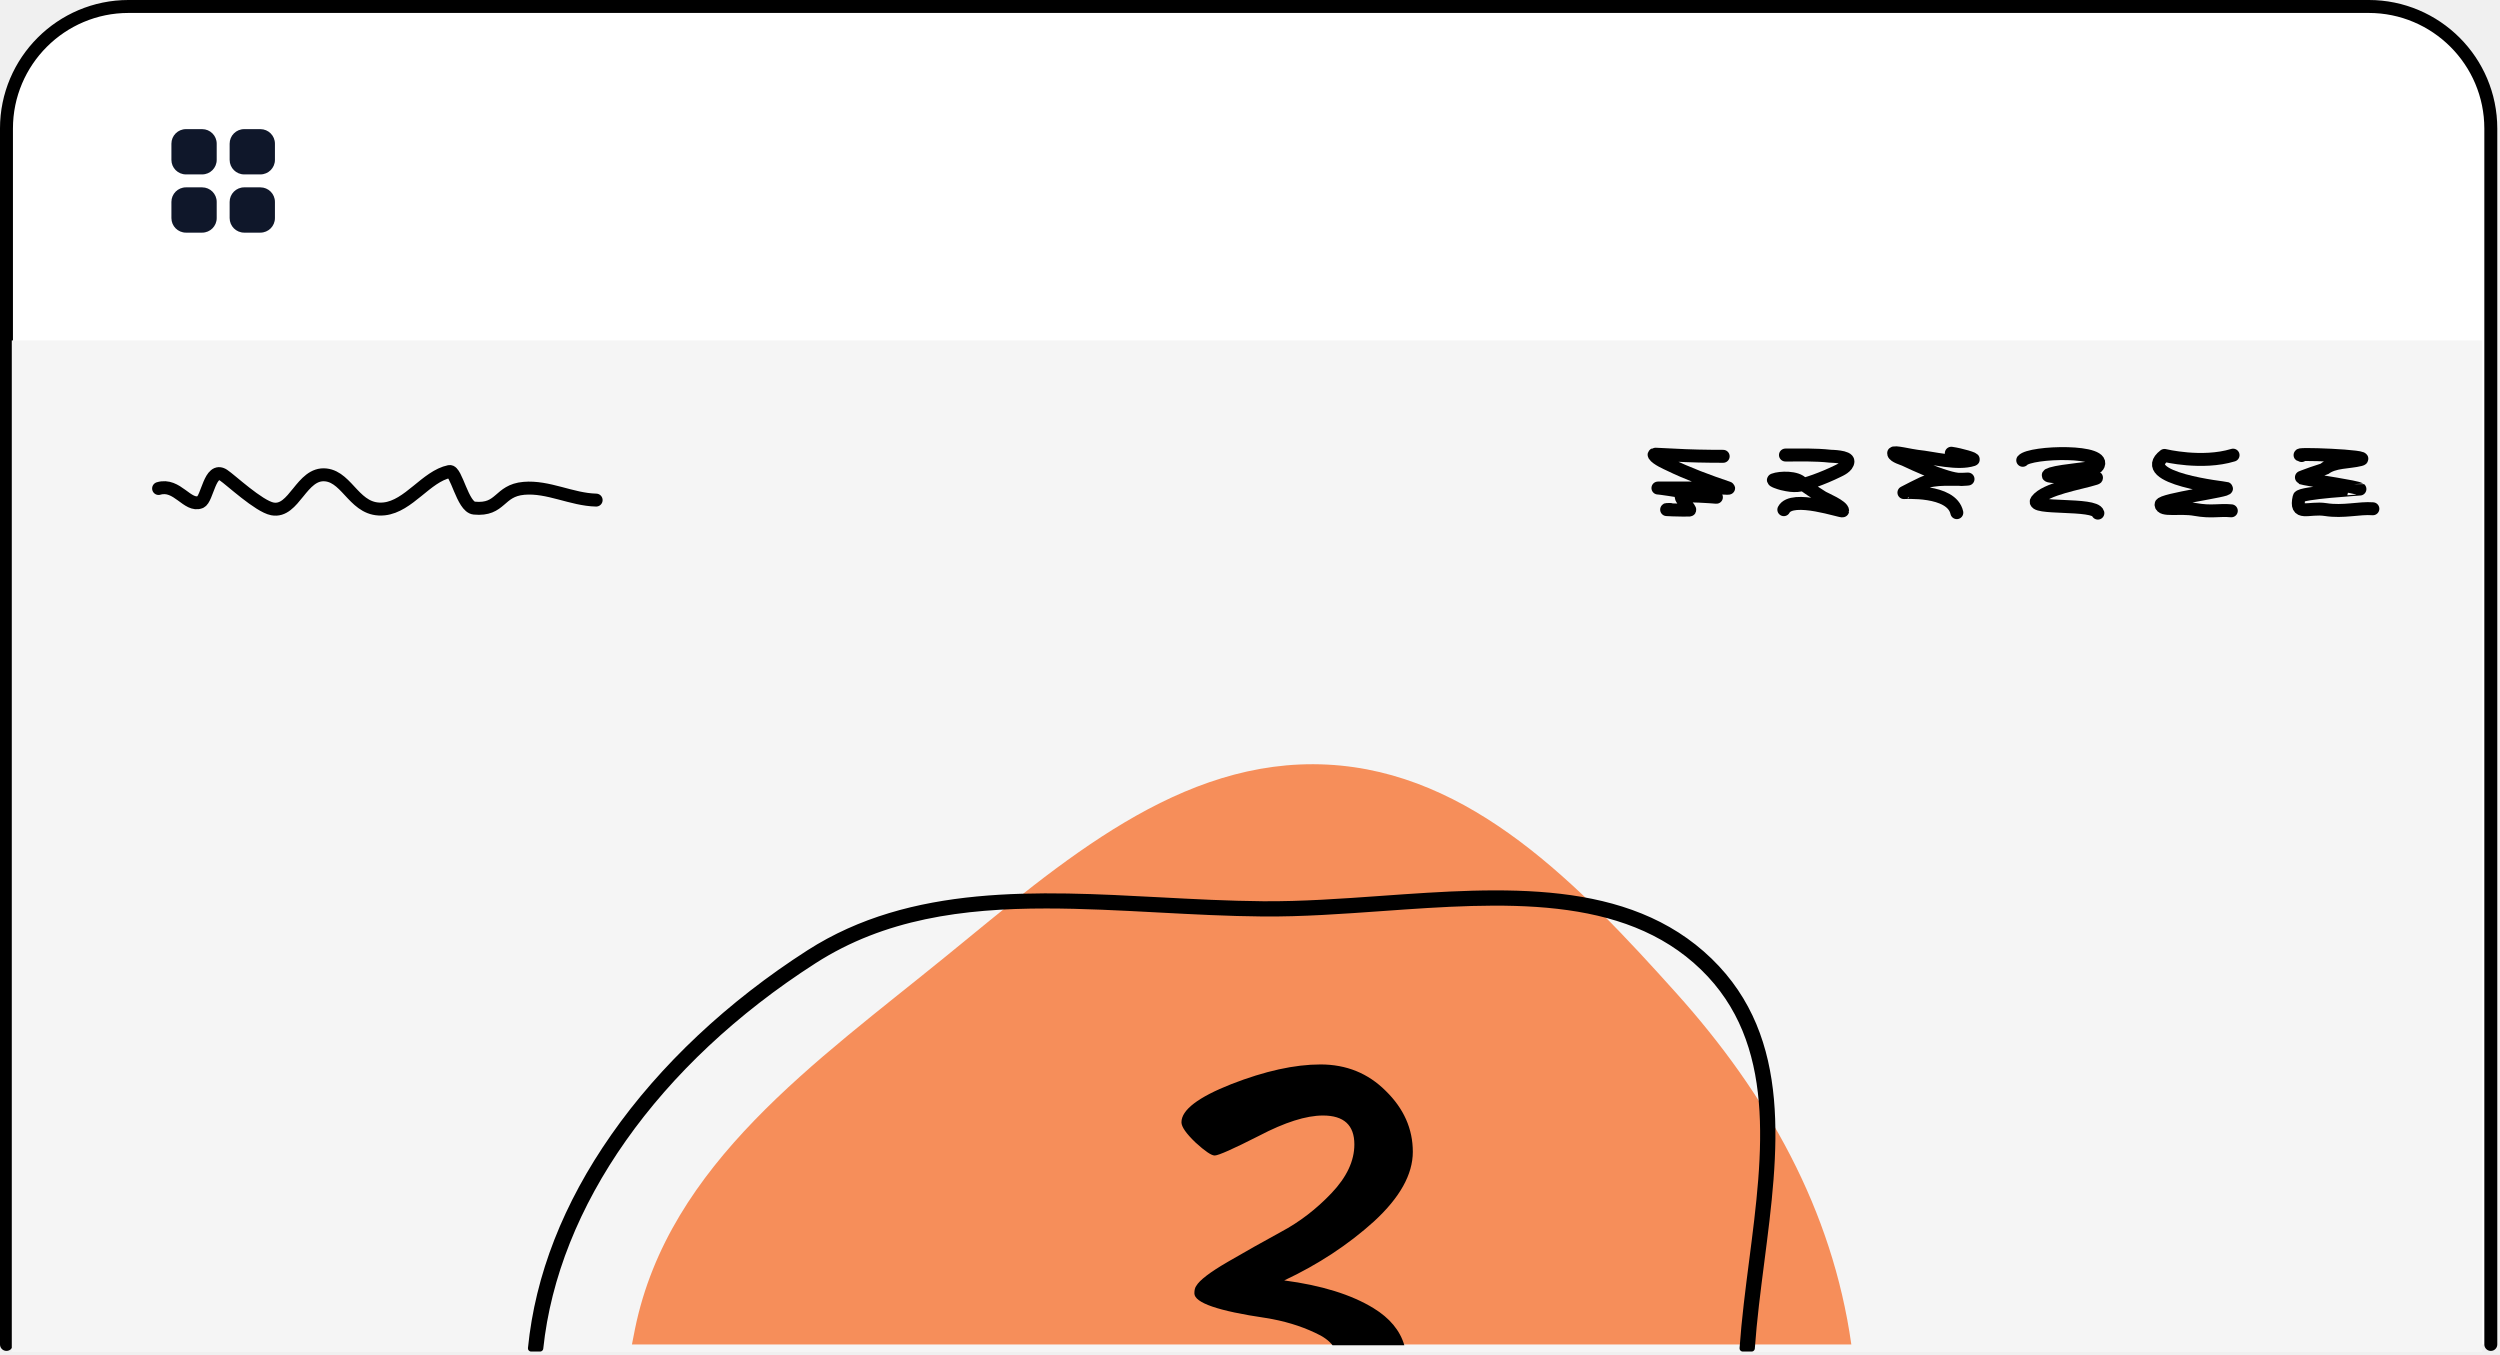
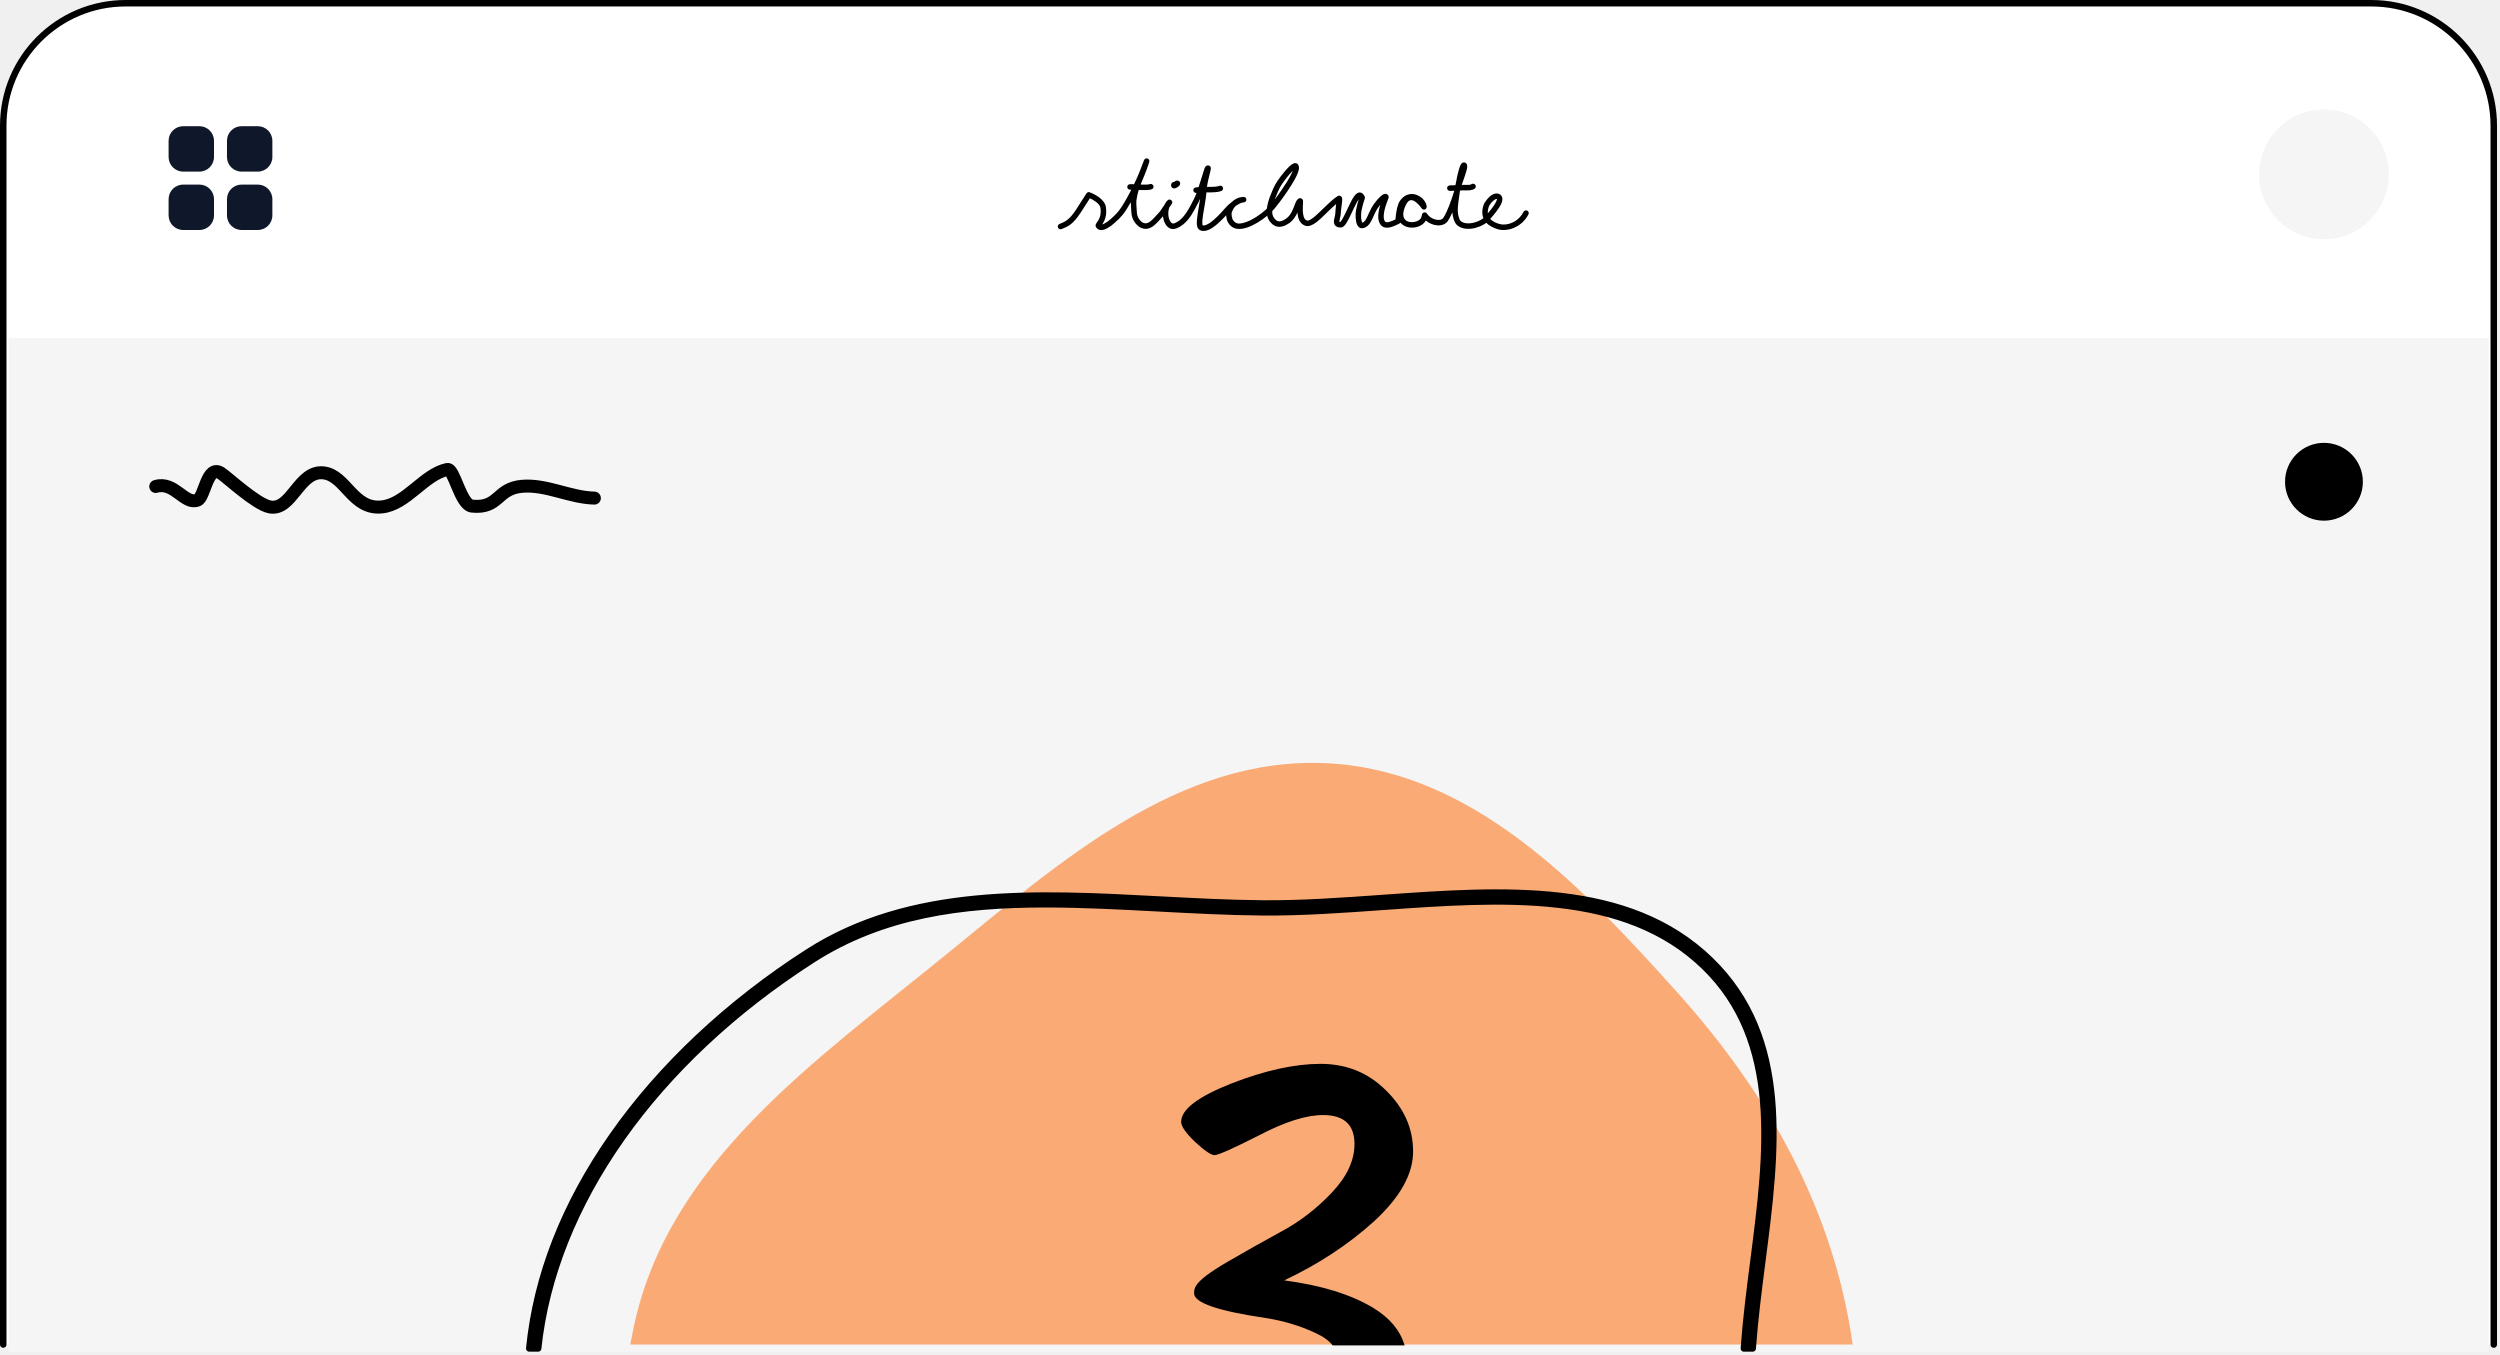
- <svg xmlns="http://www.w3.org/2000/svg" width="100%" height="100%" viewBox="0 0 805 436" version="1.1" xml:space="preserve" style="fill-rule:evenodd;clip-rule:evenodd;stroke-linecap:round;stroke-linejoin:round;stroke-miterlimit:1.5;">
-   <path d="M802.04,432.907l0,-391.505c0,-21.7 -17.618,-39.319 -39.319,-39.319l-721.319,0c-21.7,0 -39.319,17.619 -39.319,39.319l0,391.505" style="fill:#fff;stroke:#000;stroke-width:4.17px;" />
+ <svg xmlns="http://www.w3.org/2000/svg" width="100%" height="100%" viewBox="0 0 803 435" version="1.1" xml:space="preserve" style="fill-rule:evenodd;clip-rule:evenodd;stroke-linecap:round;stroke-linejoin:round;stroke-miterlimit:1.5;">
+   <path d="M800.998,431.866l0,-391.505c0,-21.701 -17.618,-39.319 -39.318,-39.319l-721.319,-0c-21.701,-0 -39.319,17.618 -39.319,39.319l-0,391.505" style="fill:#fff;stroke:#000;stroke-width:2.08px;" />
+   <rect x="2.754" y="108.576" width="796.609" height="325.703" style="fill:#f5f5f5;" />
+   <path d="M50.026,156.252c5.982,-1.797 9.307,6.061 13.445,4.371c2.292,-0.936 3.04,-11.56 7.466,-8.658c2.217,1.454 11.343,10.012 15.715,10.855c7.1,1.371 9.353,-11.808 17.24,-10.939c7.22,0.794 9.378,11.953 18.78,10.939c7.916,-0.854 13.531,-10.472 20.996,-12.028c2.216,-0.462 4.211,11.416 7.989,11.779c8.78,0.846 7.797,-5.661 16.009,-6.373c7.836,-0.68 15.335,3.607 23.249,3.791" style="fill:none;stroke:#000;stroke-width:4.17px;" />
+   <path d="M58.84,40.537c-2.589,0 -4.687,2.099 -4.687,4.688l-0,5.208c-0,2.589 2.098,4.688 4.687,4.688l5.209,-0c2.588,-0 4.687,-2.099 4.687,-4.688l0,-5.208c0,-2.589 -2.099,-4.688 -4.687,-4.688l-5.209,0Zm0,18.75c-2.589,0 -4.687,2.099 -4.687,4.688l-0,5.208c-0,2.589 2.098,4.688 4.687,4.688l5.209,-0c2.588,-0 4.687,-2.099 4.687,-4.688l0,-5.208c0,-2.589 -2.099,-4.688 -4.687,-4.688l-5.209,0Zm18.75,-18.75c-2.589,0 -4.687,2.099 -4.687,4.688l-0,5.208c-0,2.589 2.098,4.688 4.687,4.688l5.209,-0c2.588,-0 4.687,-2.099 4.687,-4.688l0,-5.208c0,-2.589 -2.099,-4.688 -4.687,-4.688l-5.209,0Zm0,18.75c-2.589,0 -4.687,2.099 -4.687,4.688l-0,5.208c-0,2.589 2.098,4.688 4.687,4.688l5.209,-0c2.588,-0 4.687,-2.099 4.687,-4.688l0,-5.208c0,-2.589 -2.099,-4.688 -4.687,-4.688l-5.209,0Z" style="fill:#0f172a;" />
+   <path d="M202.443,431.866c0.325,-1.726 0.665,-3.451 1.018,-5.165c10.918,-53.071 58.268,-85.748 100.273,-119.963c36.863,-30.024 75.119,-63.987 122.604,-61.579c46.452,2.357 81.222,38.902 112.308,73.494c29.305,32.594 50.33,69.89 56.438,113.213l-392.641,-0Z" style="fill:#faaa75;" />
+   <path d="M169.994,433.121c2.323,-23.293 11.281,-46.21 26.699,-68.245c15.558,-22.247 37.281,-42.664 62.83,-59.047c32.981,-21.147 73.515,-18.992 112.712,-16.909c10.981,0.584 22.331,1.188 33.398,1.279c12.396,0.107 25.563,-0.837 38.299,-1.744c38.857,-2.769 79.03,-5.632 105.435,19.933c25.923,25.098 21.221,61.537 16.674,96.781c-1.19,9.242 -2.411,18.723 -3.069,27.952l-2.837,0c0.658,-9.37 1.898,-18.962 3.106,-28.313c4.455,-34.551 9.058,-70.276 -15.84,-94.389c-25.493,-24.686 -65.036,-21.866 -103.271,-19.143c-12.786,0.911 -26.002,1.862 -38.525,1.751c-11.124,-0.092 -22.509,-0.698 -33.526,-1.282c-12.304,-0.654 -24.411,-1.298 -36.199,-1.298c-27.027,-0 -52.399,3.381 -74.83,17.764c-50.969,32.683 -83.339,78.809 -88.196,124.91l-2.86,0Z" style="fill-rule:nonzero;stroke:#000;stroke-width:2.08px;stroke-linecap:butt;stroke-miterlimit:2;" />
+   <path d="M428.04,432.144c-1.179,-1.546 -3.065,-2.895 -5.658,-4.047c-4.755,-2.246 -10.039,-3.831 -15.851,-4.756c-15.323,-2.245 -22.984,-4.887 -22.984,-7.925c0,-1.057 0.198,-1.849 0.595,-2.378c1.056,-1.849 4.425,-4.425 10.105,-7.727c5.679,-3.302 11.425,-6.539 17.238,-9.709c5.944,-3.17 11.36,-7.331 16.247,-12.482c4.887,-5.152 7.331,-10.37 7.331,-15.653c-0,-6.209 -3.368,-9.313 -10.105,-9.313c-5.416,0 -12.285,2.18 -20.606,6.539c-8.322,4.227 -13.077,6.34 -14.266,6.34c-1.057,0 -3.104,-1.387 -6.143,-4.161c-3.038,-2.906 -4.557,-5.085 -4.557,-6.538c0,-3.963 5.35,-8.058 16.049,-12.285c10.832,-4.227 20.409,-6.34 28.73,-6.34c8.322,-0 15.323,2.84 21.003,8.52c5.812,5.68 8.718,12.218 8.718,19.615c-0,7.265 -4.161,14.729 -12.483,22.39c-8.321,7.529 -17.964,13.87 -28.928,19.021c12.02,1.585 21.597,4.557 28.73,8.916c5.245,3.205 8.562,7.196 9.95,11.973l-23.115,-0Z" style="fill-rule:nonzero;" />
  <g>
-     <path d="M748.147,145.696c-3.237,-0.606 16.317,0.102 13.116,0.917c-2.563,0.654 -5.888,0.372 -7.989,2.045c-0.081,0.064 -5.497,1.952 -5.36,2.002c0.675,0.242 4.465,0.816 7.832,1.381c2.619,0.44 4.983,0.875 5.427,1.144c0.049,0.03 -13.349,0.78 -13.582,1.793c-1.012,4.398 2.103,2.192 5.929,2.79c3.96,0.619 7.505,-0.416 10.545,-0.18" style="fill:none;stroke:#000;stroke-width:4.17px;" />
-     <path d="M732.829,145.606c-6.941,2.119 -15.321,0.064 -15.321,0.064c-6.68,5.16 13.67,7.295 13.797,7.348c1.117,0.459 -14.616,2.52 -14.573,3.617c0.061,1.554 4.069,0.471 7.631,1.108c3.688,0.661 5.244,0.048 8.074,0.3" style="fill:none;stroke:#000;stroke-width:4.17px;" />
-     <path d="M685.836,146.759c1.679,-1.973 19.414,-2.45 16.719,1.371c-0.22,0.312 -7.877,0.858 -10.341,1.627c-4.201,1.313 12.429,0.24 9.845,1.066c-3.441,1.1 -11.158,2.262 -13.101,4.904c-1.559,2.12 13.016,0.508 13.664,2.831" style="fill:none;stroke:#000;stroke-width:4.17px;" />
-     <path d="M669.876,145.179c2.142,0.31 5.388,1.262 4.863,1.433c-3.459,1.126 -8.888,-0.393 -12.448,-0.751c-1.32,-0.133 -5.456,-1.165 -5.312,-0.633c0.188,0.69 2.057,1.208 2.471,1.403c3.04,1.433 6.314,2.885 9.463,3.823c1.092,0.325 2.132,0.574 3.252,0.595c0.47,0.009 1.872,-0.139 1.404,-0.102c-3.081,0.241 -7.3,-0.393 -10.177,0.961c-0.644,0.303 -3.482,1.708 -4.105,2.063c-0.078,0.044 10.655,-0.798 11.822,4.485" style="fill:none;stroke:#000;stroke-width:4.17px;" />
-     <path d="M632.822,145.582c3.328,-0 6.663,-0.106 9.985,0.26c0.317,0.034 4.044,0.044 3.979,1.171c-0.07,1.215 -1.778,1.916 -2.355,2.2c-3.03,1.496 -7.325,3.083 -8.929,3.177c-1.102,0.065 -1.788,-0.004 -3.411,-0.38c-0.465,-0.108 -2.356,-0.719 -1.901,-0.893c1.421,-0.543 5.192,-0.66 6.383,0.791c0.492,0.599 3.353,2.355 4.519,3.112c0.525,0.34 4.52,1.965 4.507,3.025c-0.005,0.361 -11.321,-3.708 -13.143,-0.256" style="fill:none;stroke:#000;stroke-width:4.17px;" />
-     <path d="M618.905,145.867c-3.764,0 -7.491,-0.071 -11.249,-0.285c-1.03,-0.059 -2.061,-0.108 -3.092,-0.15c-0.36,-0.015 -1.25,-0.136 -1.068,0.164c0.534,0.881 2.904,1.902 3.313,2.101c4.18,2.034 8.809,3.752 13.228,5.242c0.444,0.15 -0.941,0.017 -1.411,0.017l-14.297,0c0.925,0 13.609,2.109 13.05,2.06c-1.152,-0.101 -6.576,-0.479 -7.721,-0.226c-0.776,0.172 2.263,3.058 1.723,3.091c-1.086,0.068 -7.481,-0.134 -4.258,-0.134" style="fill:none;stroke:#000;stroke-width:4.17px;" />
+     <g>
+       <path d="M364.242,59.193c-0.229,-0.033 -0.478,-0.063 -1.317,-0.031c-0.487,0.018 -0.867,0.429 -0.849,0.916c0.018,0.487 0.429,0.867 0.916,0.849c0.149,-0.006 0.279,-0.01 0.394,-0.012c-1.227,2.416 -2.919,5.507 -4.277,7.106c-0.69,0.813 -2.065,2.22 -3.416,3.185c-0.583,0.417 -1.153,0.755 -1.652,0.88l0.045,-0.067c0.668,-1.02 1.568,-2.787 1.121,-5.548c-0.197,-1.216 -1.088,-2.272 -2.139,-3.064c-1.406,-1.06 -3.045,-1.653 -3.045,-1.653c-0.389,-0.141 -0.825,0.008 -1.046,0.359c-0,-0 -1.645,2.602 -3.26,5.097c-2.276,3.515 -3.677,4.032 -5.411,4.735c-0.451,0.183 -0.669,0.699 -0.486,1.15c0.183,0.452 0.698,0.67 1.15,0.487c1.989,-0.807 3.617,-1.378 6.229,-5.413c1.135,-1.752 2.284,-3.558 2.871,-4.482c0.514,0.235 1.256,0.618 1.935,1.13c0.682,0.514 1.331,1.147 1.459,1.936c0.445,2.752 -0.824,4.244 -1.254,4.875c-0.178,0.26 -0.265,0.474 -0.293,0.614c-0.056,0.287 0.008,0.517 0.123,0.704c0.595,0.966 1.604,1.179 2.835,0.728c1.901,-0.697 4.502,-3.24 5.58,-4.51c0.855,-1.006 1.84,-2.579 2.768,-4.22c0.006,1.001 0.134,2.471 0.17,3.325c0.107,2.596 1.997,4.512 3.283,4.986c1.54,0.567 2.821,0.124 4.049,-0.871c0.919,-0.745 1.812,-1.832 2.82,-2.908c0.079,0.673 0.241,1.318 0.478,1.879c0.723,1.708 2.086,2.657 3.816,2.009c1.547,-0.579 2.805,-1.653 3.848,-2.939c1.452,-1.79 2.48,-3.993 3.355,-5.65c0.145,-0.275 0.298,-0.605 0.455,-0.976c-0.373,2.615 -0.981,5.378 -1.077,7.217c-0.04,0.774 0.013,1.411 0.16,1.859c0.164,0.498 0.446,0.829 0.795,1.019c0.822,0.446 1.86,0.386 2.995,-0.14c1.727,-0.8 3.774,-2.735 5.465,-4.59c0.106,1.474 0.581,2.796 1.946,3.748c1.172,0.816 2.914,0.802 4.805,0.167c2.212,-0.743 4.658,-2.292 6.439,-3.784c0.111,0.508 0.292,0.986 0.557,1.414c0.742,1.2 1.605,1.807 2.49,2.038c1.284,0.335 2.696,-0.144 4.05,-1.089c1.242,-0.867 2.041,-2.149 2.618,-3.387c0.027,0.356 0.069,0.704 0.129,1.025c0.29,1.549 1.048,2.84 2.527,3.246c0.913,0.251 2.094,-0.16 3.367,-1.114c1.909,-1.429 4.206,-4.071 6.408,-5.892c-0.117,0.976 -0.247,2.208 -0.27,2.99c-0.021,0.737 -0.372,1.626 -0.438,2.333c-0.058,0.626 0.067,1.156 0.387,1.545c0.307,0.372 0.83,0.679 1.756,0.68c0.306,0.001 0.645,-0.109 0.983,-0.382c0.28,-0.227 0.589,-0.599 0.9,-1.089c0.976,-1.534 2.117,-4.386 3.183,-6.363c0.262,-0.486 0.517,-0.914 0.766,-1.243c-0.243,0.768 -0.628,2.087 -0.865,3.378c-0.299,1.635 -0.167,3.77 0.353,4.84c0.404,0.831 1.036,1.179 1.73,1.074c1.179,-0.178 1.984,-0.921 2.635,-2.027c0.745,-1.262 1.284,-3.066 2.389,-4.63c0.196,-0.276 0.429,-0.583 0.68,-0.89c-0.169,0.525 -0.309,1.009 -0.364,1.316c-0.082,0.461 -0.383,1.716 -0.294,2.937c0.071,0.984 0.394,1.934 1.122,2.586c0.545,0.488 1.364,0.64 2.268,0.503c1.571,-0.237 3.42,-1.316 3.42,-1.316c0.123,-0.073 0.225,-0.173 0.298,-0.291c0.043,0.056 0.088,0.111 0.134,0.164c1.351,1.559 3.913,1.829 5.846,1.031c0.951,-0.392 1.735,-1.029 2.186,-1.848c1.101,0.946 2.534,1.501 3.83,1.561c1.361,0.062 2.561,-0.413 3.226,-1.398c0.487,-0.723 0.979,-1.682 1.458,-2.779c0.057,0.646 0.208,1.512 0.462,2.281c0.252,0.766 0.621,1.431 1.046,1.8c1.189,1.033 2.815,1.339 4.455,1.17c1.918,-0.196 3.832,-1.042 4.967,-1.904c0.99,1.05 2.41,1.692 3.743,2.083c2.803,0.823 7.5,-0.429 9.772,-4.782c0.226,-0.432 0.058,-0.966 -0.374,-1.191c-0.432,-0.226 -0.966,-0.058 -1.192,0.374c-1.804,3.458 -5.482,4.558 -7.709,3.904c-1.062,-0.311 -2.238,-0.777 -2.997,-1.634c1.142,-1.286 2.9,-3.391 3.577,-4.968c0.544,-1.266 0.383,-2.294 -0.358,-2.835c-0.667,-0.489 -1.469,-0.495 -2.284,-0.115c-1.363,0.634 -2.768,2.504 -3.079,3.457c-0.575,1.759 -0.495,3.136 -0.057,4.223c-0.862,0.731 -2.534,1.462 -4.189,1.632c-1.141,0.117 -2.289,-0.028 -3.116,-0.747c-0.235,-0.204 -0.389,-0.597 -0.528,-1.019c-0.262,-0.795 -0.395,-1.718 -0.399,-2.232c-0.011,-1.316 0.288,-3.816 0.703,-6.359c0.017,-0.055 0.034,-0.11 0.05,-0.165l1.225,-0.046c0.545,-0.021 1.222,0.047 1.866,-0.017c0.561,-0.056 1.099,-0.204 1.559,-0.505c0.408,-0.266 0.523,-0.814 0.256,-1.222c-0.266,-0.408 -0.814,-0.523 -1.222,-0.256c-0.296,0.194 -0.665,0.229 -1.029,0.243c-0.527,0.021 -1.056,-0.024 -1.497,-0.008l-0.624,0.024c0.491,-1.534 1.358,-3.757 1.649,-5.074c0.148,-0.669 0.126,-1.187 0.022,-1.457c-0.156,-0.407 -0.444,-0.62 -0.814,-0.686c-0.251,-0.045 -0.534,-0.007 -0.813,0.218c-0.209,0.167 -0.532,0.685 -0.801,1.516c-0.403,1.241 -0.868,3.333 -1.275,5.56l-1.831,0.069c-0.487,0.019 -0.868,0.429 -0.849,0.916c0.018,0.487 0.429,0.867 0.916,0.849l1.396,-0.053c-1.018,3.322 -2.284,6.873 -3.549,8.747c-0.339,0.502 -0.987,0.653 -1.68,0.622c-1.282,-0.059 -2.758,-0.788 -3.521,-2.006c-0.259,-0.413 -0.804,-0.538 -1.217,-0.28c-0.261,0.164 -0.407,0.442 -0.414,0.729c-0.064,0.104 -0.107,0.222 -0.124,0.35c-0.128,1 -1.117,1.607 -2.182,1.839c-1.13,0.246 -2.423,0.072 -3.152,-0.769c-0.643,-0.742 -0.763,-1.953 -0.122,-3.71c0.592,-1.619 1.208,-2.365 1.943,-2.482c0.643,-0.103 1.266,0.289 1.809,0.724c1.005,0.806 1.726,1.898 1.726,1.898c0.213,0.323 0.612,0.47 0.983,0.362c0.372,-0.108 0.63,-0.445 0.637,-0.832c0.014,-0.766 -0.43,-1.746 -1.235,-2.558c-1.043,-1.052 -2.653,-1.814 -4.282,-1.521c-1.081,0.195 -2.196,0.842 -3.148,2.247c-0.348,0.513 -0.635,1.326 -0.843,2.222c-0.31,1.337 -0.465,2.864 -0.528,3.63c-0.428,0.222 -1.146,0.562 -1.871,0.761c-0.327,0.09 -0.655,0.153 -0.95,0.144c-0.152,-0.005 -0.295,-0.014 -0.394,-0.103c-0.387,-0.347 -0.502,-0.875 -0.54,-1.399c-0.075,-1.04 0.202,-2.107 0.272,-2.5c0.173,-0.968 1.098,-3.273 1.251,-3.775c0.137,-0.45 -0.024,-0.735 -0.055,-0.791c-0.147,-0.26 -0.356,-0.416 -0.604,-0.497c-0.226,-0.075 -0.522,-0.086 -0.864,0.051c-0.274,0.111 -0.641,0.36 -1.033,0.717c-0.728,0.663 -1.613,1.721 -2.192,2.541c-0.963,1.362 -1.527,2.892 -2.136,4.129c-0.415,0.844 -0.796,1.567 -1.541,1.766c-0.051,-0.097 -0.129,-0.257 -0.169,-0.391c-0.271,-0.912 -0.285,-2.314 -0.081,-3.424c0.354,-1.935 0.965,-3.567 1.058,-3.933c0.089,-0.349 -0.003,-0.57 -0.032,-0.639c-0.369,-0.862 -0.878,-1.196 -1.322,-1.282c-0.345,-0.067 -0.713,-0.007 -1.087,0.219c-0.318,0.193 -0.667,0.543 -1.013,1.029c-1.19,1.675 -2.559,5.254 -3.724,7.252c-0.173,0.297 -0.339,0.554 -0.5,0.754c-0.06,0.075 -0.148,0.161 -0.199,0.209c-0.109,-0.011 -0.215,-0.033 -0.267,-0.045c-0.005,-0.045 -0.011,-0.119 -0.009,-0.169c0.007,-0.137 0.032,-0.284 0.062,-0.438c0.135,-0.675 0.37,-1.434 0.389,-2.083c0.044,-1.525 0.518,-3.949 0.456,-4.692c-0.041,-0.475 -0.27,-0.733 -0.43,-0.849c-0.28,-0.202 -0.644,-0.305 -1.091,-0.016c-2.269,1.463 -4.768,4.297 -6.921,6.193c-0.65,0.572 -1.263,1.054 -1.826,1.359c-0.374,0.202 -0.699,0.347 -0.991,0.267c-0.81,-0.222 -1.1,-1.02 -1.259,-1.868c-0.334,-1.778 0.007,-3.895 -0.062,-4.425c-0.068,-0.518 -0.378,-0.731 -0.565,-0.815c-0.224,-0.1 -0.487,-0.13 -0.785,0.016c-0.231,0.112 -0.461,0.309 -0.666,0.609c-0.181,0.266 -0.357,0.639 -0.538,1.088c-0.544,1.349 -1.156,3.565 -2.877,4.765c-0.88,0.614 -1.761,1.047 -2.594,0.829c-0.525,-0.136 -0.994,-0.547 -1.435,-1.259c-0.347,-0.561 -0.458,-1.246 -0.445,-1.961c0.666,-0.668 1.004,-1.151 2.278,-2.768c0.805,-1.022 3.991,-5.367 5.48,-8.436c0.502,-1.036 0.809,-1.951 0.842,-2.59c0.024,-0.456 -0.075,-0.823 -0.249,-1.097c-0.305,-0.48 -0.815,-0.705 -1.537,-0.411c-0.321,0.13 -0.746,0.424 -1.209,0.848c-0.887,0.811 -1.998,2.132 -2.878,3.298c-1.543,2.044 -2.103,3.105 -3.001,5.346c-0.166,0.416 -1.042,2.348 -1.364,4.402c-0.032,0.202 -0.058,0.405 -0.077,0.608c-0.139,0.13 -0.295,0.273 -0.472,0.435c-1.644,1.498 -4.165,3.192 -6.427,3.952c-1.272,0.427 -2.445,0.607 -3.233,0.058c-0.979,-0.683 -1.182,-1.691 -1.212,-2.768c-0.01,-0.361 0.199,-0.961 0.563,-1.575c0.19,-0.319 0.427,-0.642 0.712,-0.935c0.988,-0.707 1.802,-1.015 2.272,-1.133c0.032,-0.003 0.063,-0.005 0.095,-0.007c0.497,-0.032 0.726,-0.193 0.767,-0.225c0.383,-0.297 0.379,-0.65 0.32,-0.901c-0.033,-0.142 -0.167,-0.631 -0.804,-0.685c-0.057,-0.005 -0.231,0.004 -0.499,0.056c-1.378,0.116 -2.485,0.749 -3.315,1.564c-0.728,0.533 -1.514,1.237 -2.315,2.167c-1.437,1.666 -3.304,3.637 -4.993,4.712c-0.49,0.312 -0.959,0.546 -1.393,0.649c-0.26,0.061 -0.5,0.078 -0.708,-0.01c-0.02,-0.061 -0.064,-0.205 -0.079,-0.312c-0.036,-0.267 -0.037,-0.589 -0.018,-0.953c0.122,-2.343 1.075,-6.188 1.316,-9.315c0.554,0.003 1.111,0.008 1.645,-0.003c1.242,-0.023 2.373,-0.133 3.157,-0.45c0.452,-0.182 0.671,-0.697 0.489,-1.149c-0.183,-0.452 -0.698,-0.671 -1.15,-0.488c-0.627,0.252 -1.536,0.303 -2.529,0.322c-0.473,0.009 -0.963,0.008 -1.455,0.007c0.341,-2.364 1.234,-5.152 1.268,-5.833c0.043,-0.867 -0.582,-1.072 -0.899,-1.082c-0.155,-0.005 -0.543,0.028 -0.913,0.511c-0.054,0.07 -0.244,0.5 -0.461,1.192c-0.367,1.172 -0.994,3.293 -1.66,5.278c-0.344,0.027 -0.671,0.066 -0.975,0.121c-0.479,0.088 -0.798,0.548 -0.71,1.027c0.087,0.48 0.547,0.798 1.026,0.711l0.003,-0.001c-0.298,0.795 -0.59,1.492 -0.856,1.995c-0.696,1.318 -1.485,3.002 -2.532,4.515c-0.965,1.395 -2.148,2.654 -3.728,3.245c-0.756,0.284 -1.254,-0.297 -1.57,-1.044c-0.403,-0.951 -0.511,-2.225 -0.271,-3.335c0.052,-0.239 0.119,-0.471 0.205,-0.689c0.332,-0.481 0.611,-0.89 0.731,-1.069c0.081,-0.121 0.12,-0.196 0.125,-0.205c0.322,-0.676 -0.216,-1.055 -0.315,-1.119c-0.127,-0.083 -0.584,-0.364 -1.078,0.087c-0.43,0.394 -0.773,0.899 -1.026,1.473c-0.658,0.968 -1.451,2.128 -1.501,2.18c-1.056,1.103 -1.963,2.257 -2.907,3.023c-0.711,0.576 -1.434,0.914 -2.327,0.586c-0.865,-0.319 -2.057,-1.657 -2.129,-3.402c-0.042,-1.014 -0.247,-2.966 -0.153,-3.744c0.152,-1.248 0.418,-2.372 0.756,-3.446c0.463,0.029 1.744,0.098 2.751,0.045c0.695,-0.037 1.28,-0.163 1.56,-0.322c0.423,-0.241 0.571,-0.781 0.329,-1.204c-0.237,-0.416 -0.762,-0.566 -1.182,-0.342c-0.03,0.006 -0.473,0.087 -0.8,0.104c-0.678,0.036 -1.489,0.011 -2.047,-0.015c0.772,-2.005 1.717,-3.978 2.518,-6.45c0.191,-0.59 0.269,-0.877 0.276,-0.924c0.08,-0.544 -0.259,-0.778 -0.345,-0.842c-0.237,-0.177 -0.526,-0.254 -0.876,-0.105c-0.027,0.012 -0.34,0.137 -0.524,0.601c-0.26,0.653 -1.459,3.964 -2.467,6.144c-0.119,0.257 -0.369,0.793 -0.711,1.497Zm116.566,4.729c-0.086,-0.043 -0.185,-0.02 -0.286,0.01c-0.179,0.054 -0.36,0.157 -0.541,0.283c-0.82,0.572 -1.595,1.613 -1.784,2.191c-0.266,0.816 -0.357,1.516 -0.304,2.118c0.8,-0.928 1.736,-2.093 2.35,-3.143c0.227,-0.388 0.409,-0.755 0.506,-1.084c0.032,-0.106 0.054,-0.206 0.06,-0.299c0.002,-0.022 0,-0.054 -0.001,-0.076Zm-65.572,-9.063c-0.052,0.047 -0.102,0.095 -0.15,0.143c-0.75,0.753 -1.609,1.793 -2.312,2.724c-1.424,1.888 -1.941,2.868 -2.77,4.939c-0.074,0.185 -0.306,0.7 -0.558,1.397l0.082,-0.105c0.775,-0.983 3.847,-5.16 5.279,-8.114c0.17,-0.35 0.316,-0.68 0.429,-0.984Zm-38.037,3.604c-0.408,-0.058 -0.814,0.177 -0.956,0.58c-0.212,0.6 -0.002,0.954 0.166,1.143c0.184,0.207 0.456,0.352 0.828,0.331c0.316,-0.018 0.903,-0.298 1.282,-0.614c0.289,-0.242 0.458,-0.514 0.509,-0.667c0.079,-0.238 0.056,-0.445 -0.002,-0.612c-0.082,-0.234 -0.386,-0.809 -1.289,-0.57c-0.236,0.062 -0.424,0.214 -0.538,0.409Z" />
+     </g>
  </g>
-   <rect x="3.796" y="109.617" width="795.486" height="325.703" style="fill:#f5f5f5;" />
-   <path d="M51.068,157.294c5.981,-1.798 9.307,6.061 13.445,4.371c2.292,-0.936 3.04,-11.561 7.465,-8.659c2.217,1.454 11.344,10.012 15.715,10.856c7.101,1.371 9.354,-11.808 17.241,-10.94c7.22,0.795 9.378,11.954 18.78,10.939c7.915,-0.854 13.53,-10.471 20.995,-12.027c2.217,-0.462 4.212,11.415 7.989,11.779c8.78,0.845 7.797,-5.662 16.01,-6.374c7.836,-0.679 15.335,3.608 23.249,3.791" style="fill:none;stroke:#000;stroke-width:4.17px;" />
-   <path d="M59.882,41.579c-2.589,0 -4.688,2.099 -4.688,4.688l0,5.208c0,2.589 2.099,4.687 4.688,4.687l5.208,0c2.589,0 4.688,-2.098 4.688,-4.687l-0,-5.208c-0,-2.589 -2.099,-4.688 -4.688,-4.688l-5.208,0Zm-0,18.75c-2.589,0 -4.688,2.099 -4.688,4.688l0,5.208c0,2.589 2.099,4.687 4.688,4.687l5.208,0c2.589,0 4.688,-2.098 4.688,-4.687l-0,-5.208c-0,-2.589 -2.099,-4.688 -4.688,-4.688l-5.208,0Zm18.75,-18.75c-2.589,0 -4.688,2.099 -4.688,4.688l0,5.208c0,2.589 2.099,4.687 4.688,4.687l5.208,0c2.589,0 4.688,-2.098 4.688,-4.687l-0,-5.208c-0,-2.589 -2.099,-4.688 -4.688,-4.688l-5.208,0Zm-0,18.75c-2.589,0 -4.688,2.099 -4.688,4.688l0,5.208c0,2.589 2.099,4.687 4.688,4.687l5.208,0c2.589,0 4.688,-2.098 4.688,-4.687l-0,-5.208c-0,-2.589 -2.099,-4.688 -4.688,-4.688l-5.208,0Z" style="fill:#0f172a;" />
-   <path d="M741.124,146.685c-4.666,-0.873 23.517,0.148 18.903,1.323c-3.694,0.941 -8.486,0.535 -11.513,2.946c-0.117,0.093 -7.923,2.814 -7.725,2.885c0.972,0.349 6.434,1.176 11.287,1.991c3.775,0.634 7.181,1.261 7.821,1.649c0.071,0.043 -19.239,1.124 -19.575,2.583c-1.457,6.34 3.032,3.16 8.545,4.022c5.708,0.892 10.816,-0.6 15.198,-0.26" style="fill:none;stroke:#000;stroke-width:4.17px;" />
-   <path d="M719.047,146.556c-10.003,3.054 -22.08,0.092 -22.08,0.092c-9.628,7.437 19.701,10.514 19.885,10.589c1.61,0.662 -21.065,3.632 -21.003,5.214c0.088,2.239 5.865,0.678 10.998,1.597c5.315,0.952 7.557,0.068 11.636,0.432" style="fill:none;stroke:#000;stroke-width:4.17px;" />
-   <path d="M651.321,148.218c2.42,-2.844 27.98,-3.531 24.096,1.975c-0.317,0.449 -11.352,1.237 -14.904,2.346c-6.055,1.891 17.913,0.346 14.189,1.536c-4.959,1.585 -16.081,3.259 -18.881,7.067c-2.248,3.056 18.759,0.733 19.693,4.08" style="fill:none;stroke:#000;stroke-width:4.17px;" />
-   <path d="M628.319,145.94c3.088,0.447 7.765,1.819 7.009,2.066c-4.984,1.622 -12.808,-0.567 -17.94,-1.083c-1.901,-0.191 -7.863,-1.679 -7.655,-0.913c0.271,0.995 2.964,1.742 3.561,2.023c4.381,2.066 9.099,4.158 13.638,5.509c1.574,0.469 3.072,0.828 4.687,0.859c0.677,0.012 2.698,-0.201 2.023,-0.148c-4.44,0.347 -10.52,-0.567 -14.667,1.385c-0.928,0.437 -5.018,2.462 -5.916,2.973c-0.112,0.064 15.356,-1.15 17.038,6.464" style="fill:none;stroke:#000;stroke-width:4.17px;" />
-   <path d="M574.917,146.521c4.798,-0 9.604,-0.152 14.391,0.374c0.457,0.051 5.829,0.065 5.735,1.689c-0.102,1.75 -2.563,2.76 -3.395,3.171c-4.366,2.155 -10.556,4.443 -12.868,4.578c-1.588,0.093 -2.577,-0.006 -4.916,-0.548c-0.67,-0.156 -3.395,-1.037 -2.739,-1.287c2.047,-0.782 7.482,-0.951 9.199,1.141c0.708,0.863 4.832,3.393 6.513,4.484c0.756,0.491 6.514,2.832 6.495,4.359c-0.007,0.521 -16.315,-5.343 -18.942,-0.369" style="fill:none;stroke:#000;stroke-width:4.17px;" />
-   <path d="M554.861,146.933c-5.425,-0 -10.796,-0.103 -16.213,-0.412c-1.484,-0.084 -2.97,-0.155 -4.455,-0.216c-0.519,-0.021 -1.802,-0.196 -1.539,0.237c0.769,1.269 4.185,2.741 4.773,3.027c6.025,2.932 12.696,5.408 19.065,7.555c0.64,0.216 -1.356,0.025 -2.033,0.025l-20.606,0c1.334,0 19.614,3.039 18.809,2.968c-1.661,-0.145 -9.477,-0.69 -11.129,-0.325c-1.117,0.247 3.262,4.407 2.484,4.455c-1.566,0.098 -10.782,-0.193 -6.136,-0.193" style="fill:none;stroke:#000;stroke-width:4.17px;" />
-   <path d="M203.485,432.907c0.325,-1.726 0.665,-3.45 1.018,-5.164c10.918,-53.071 58.268,-85.748 100.272,-119.963c36.864,-30.025 75.12,-63.987 122.605,-61.579c46.452,2.356 81.222,38.902 112.308,73.494c29.305,32.594 50.329,69.89 56.438,113.212l-392.641,0Z" style="fill:#f68e5a;" />
-   <path d="M171.036,434.163c2.323,-23.293 11.28,-46.211 26.699,-68.245c15.557,-22.247 37.281,-42.665 62.83,-59.047c32.981,-21.147 73.514,-18.992 112.711,-16.909c10.982,0.583 22.332,1.187 33.399,1.278c12.396,0.107 25.563,-0.836 38.298,-1.743c38.858,-2.77 79.03,-5.633 105.435,19.933c25.924,25.097 21.222,61.537 16.675,96.78c-1.19,9.242 -2.412,18.723 -3.069,27.953l-2.838,-0c0.659,-9.37 1.899,-18.963 3.106,-28.313c4.455,-34.551 9.059,-70.276 -15.84,-94.389c-25.492,-24.686 -65.035,-21.866 -103.271,-19.144c-12.785,0.912 -26.001,1.863 -38.525,1.752c-11.123,-0.092 -22.508,-0.698 -33.526,-1.283c-12.304,-0.653 -24.41,-1.297 -36.198,-1.297c-27.027,-0 -52.399,3.381 -74.83,17.764c-50.97,32.683 -83.339,78.808 -88.197,124.91l-2.859,-0Z" style="fill-rule:nonzero;stroke:#000;stroke-width:2.08px;stroke-linecap:butt;stroke-miterlimit:2;" />
-   <path d="M429.082,433.185c-1.179,-1.545 -3.065,-2.894 -5.658,-4.047c-4.756,-2.245 -10.039,-3.83 -15.851,-4.755c-15.323,-2.245 -22.984,-4.887 -22.984,-7.925c-0,-1.057 0.198,-1.85 0.594,-2.378c1.057,-1.849 4.425,-4.425 10.105,-7.727c5.68,-3.303 11.426,-6.539 17.238,-9.709c5.944,-3.17 11.36,-7.331 16.247,-12.483c4.888,-5.151 7.332,-10.369 7.332,-15.653c-0,-6.208 -3.369,-9.312 -10.105,-9.312c-5.416,-0 -12.285,2.179 -20.607,6.538c-8.321,4.227 -13.077,6.341 -14.266,6.341c-1.056,-0 -3.104,-1.387 -6.142,-4.161c-3.038,-2.906 -4.557,-5.086 -4.557,-6.539c-0,-3.962 5.35,-8.057 16.049,-12.284c10.832,-4.227 20.408,-6.34 28.73,-6.34c8.322,-0 15.323,2.84 21.003,8.519c5.812,5.68 8.718,12.219 8.718,19.616c-0,7.265 -4.161,14.728 -12.483,22.39c-8.322,7.529 -17.964,13.869 -28.928,19.021c12.02,1.585 21.597,4.557 28.73,8.916c5.245,3.205 8.561,7.196 9.949,11.972l-23.114,0Z" style="fill-rule:nonzero;" />
+   <circle cx="746.454" cy="56.001" r="20.833" style="fill:#f5f5f5;" />
+   <circle cx="746.454" cy="154.742" r="12.5" />
</svg>
